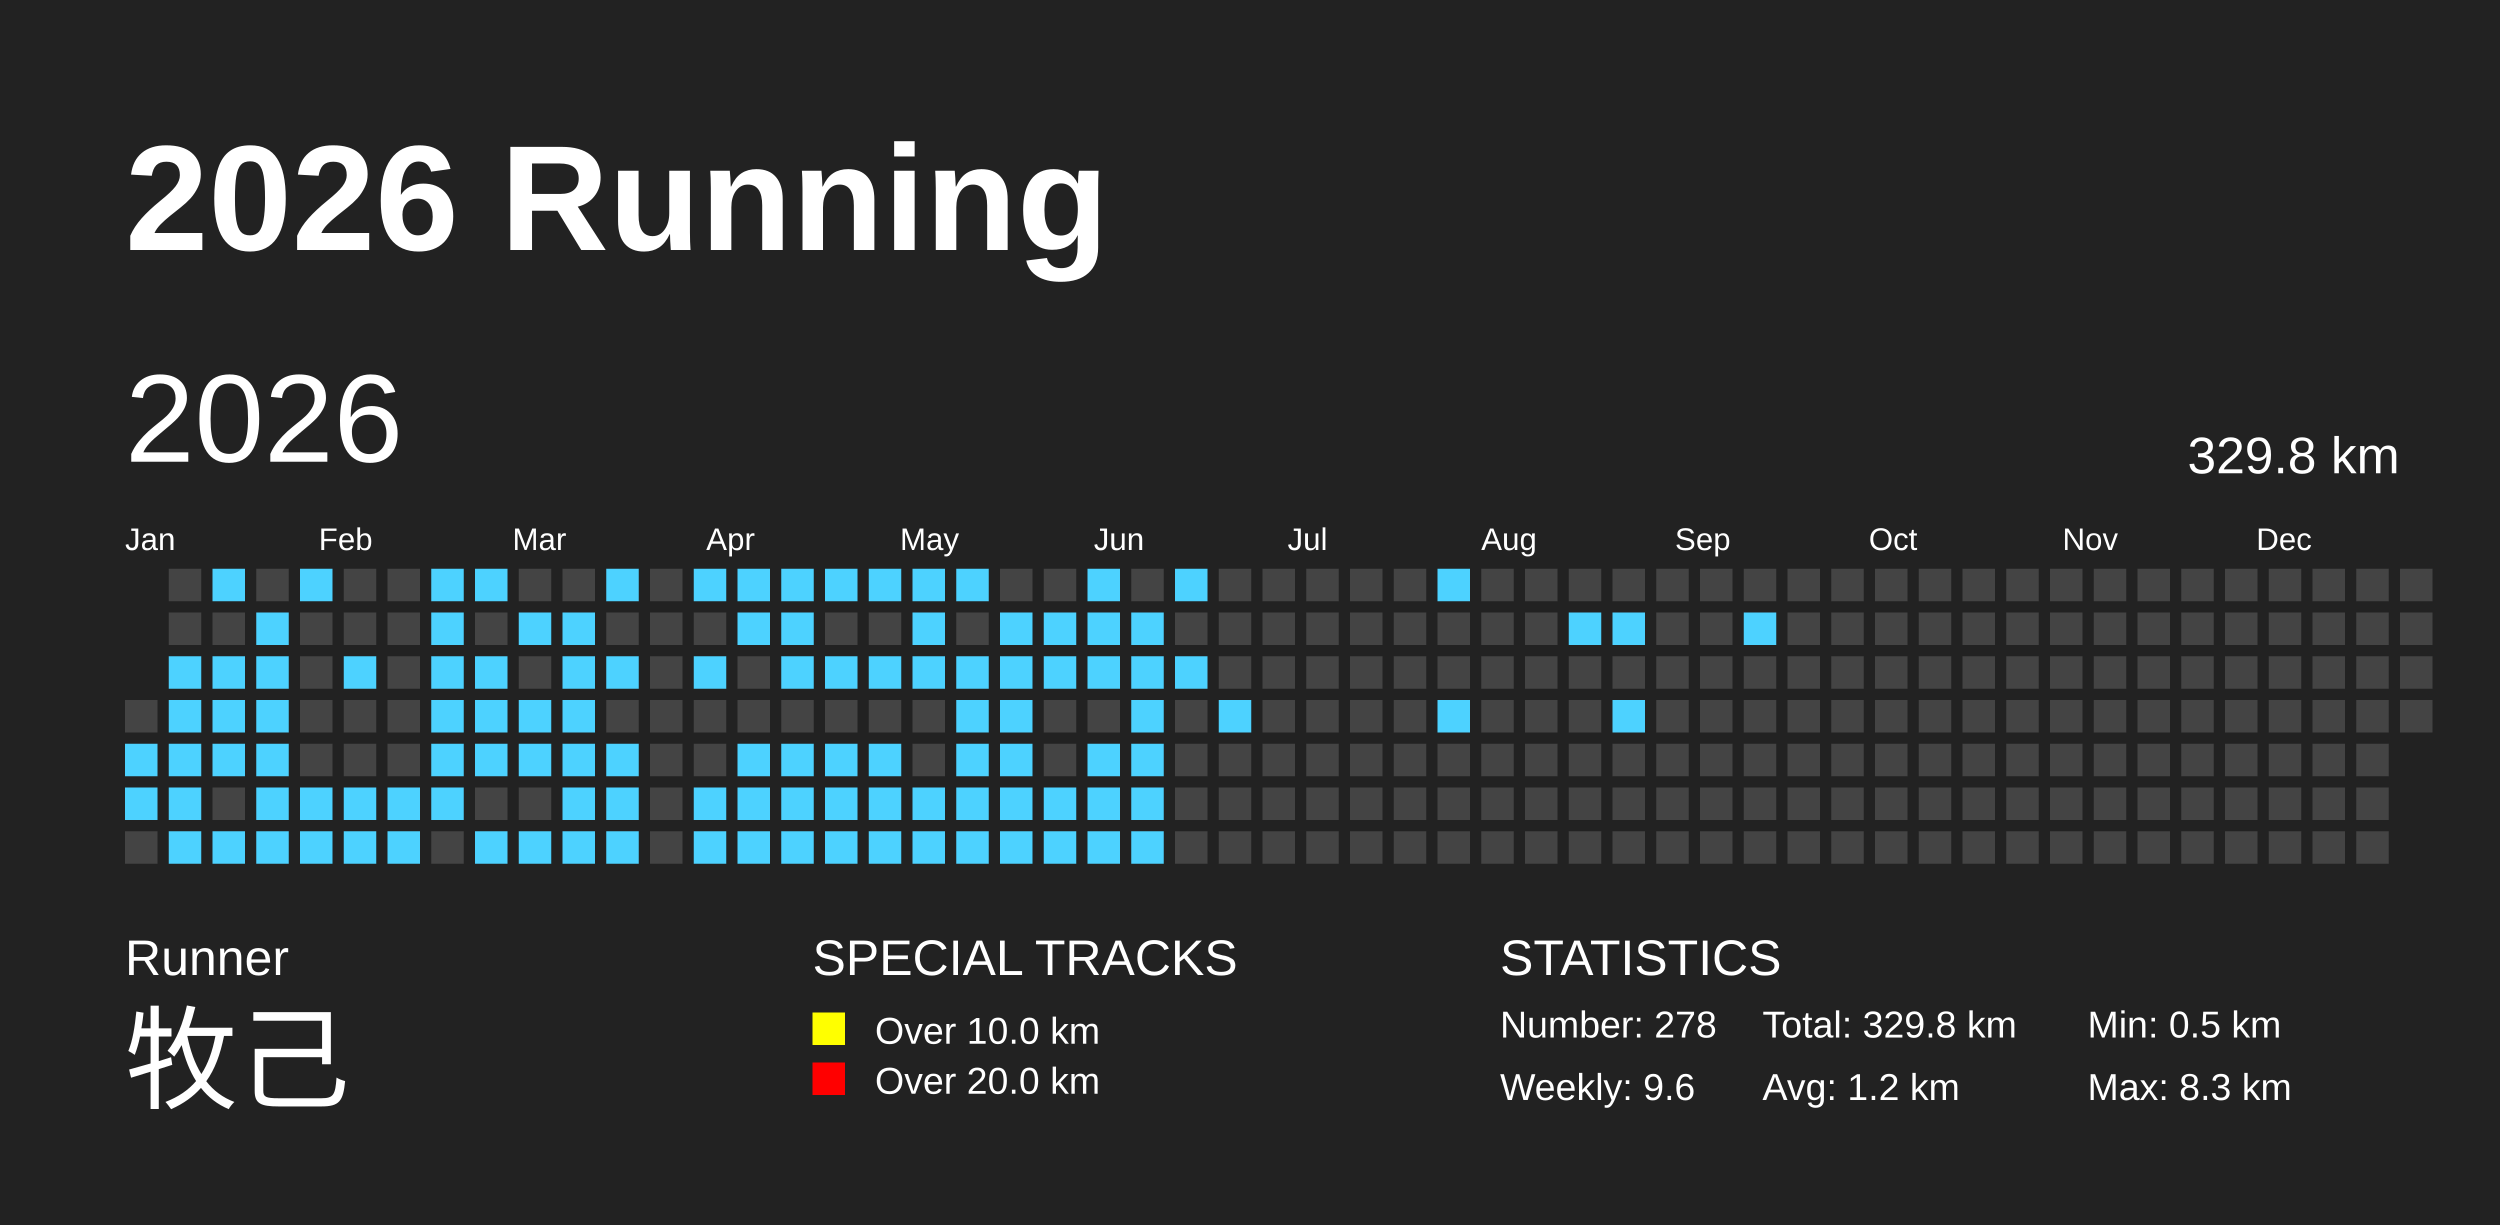
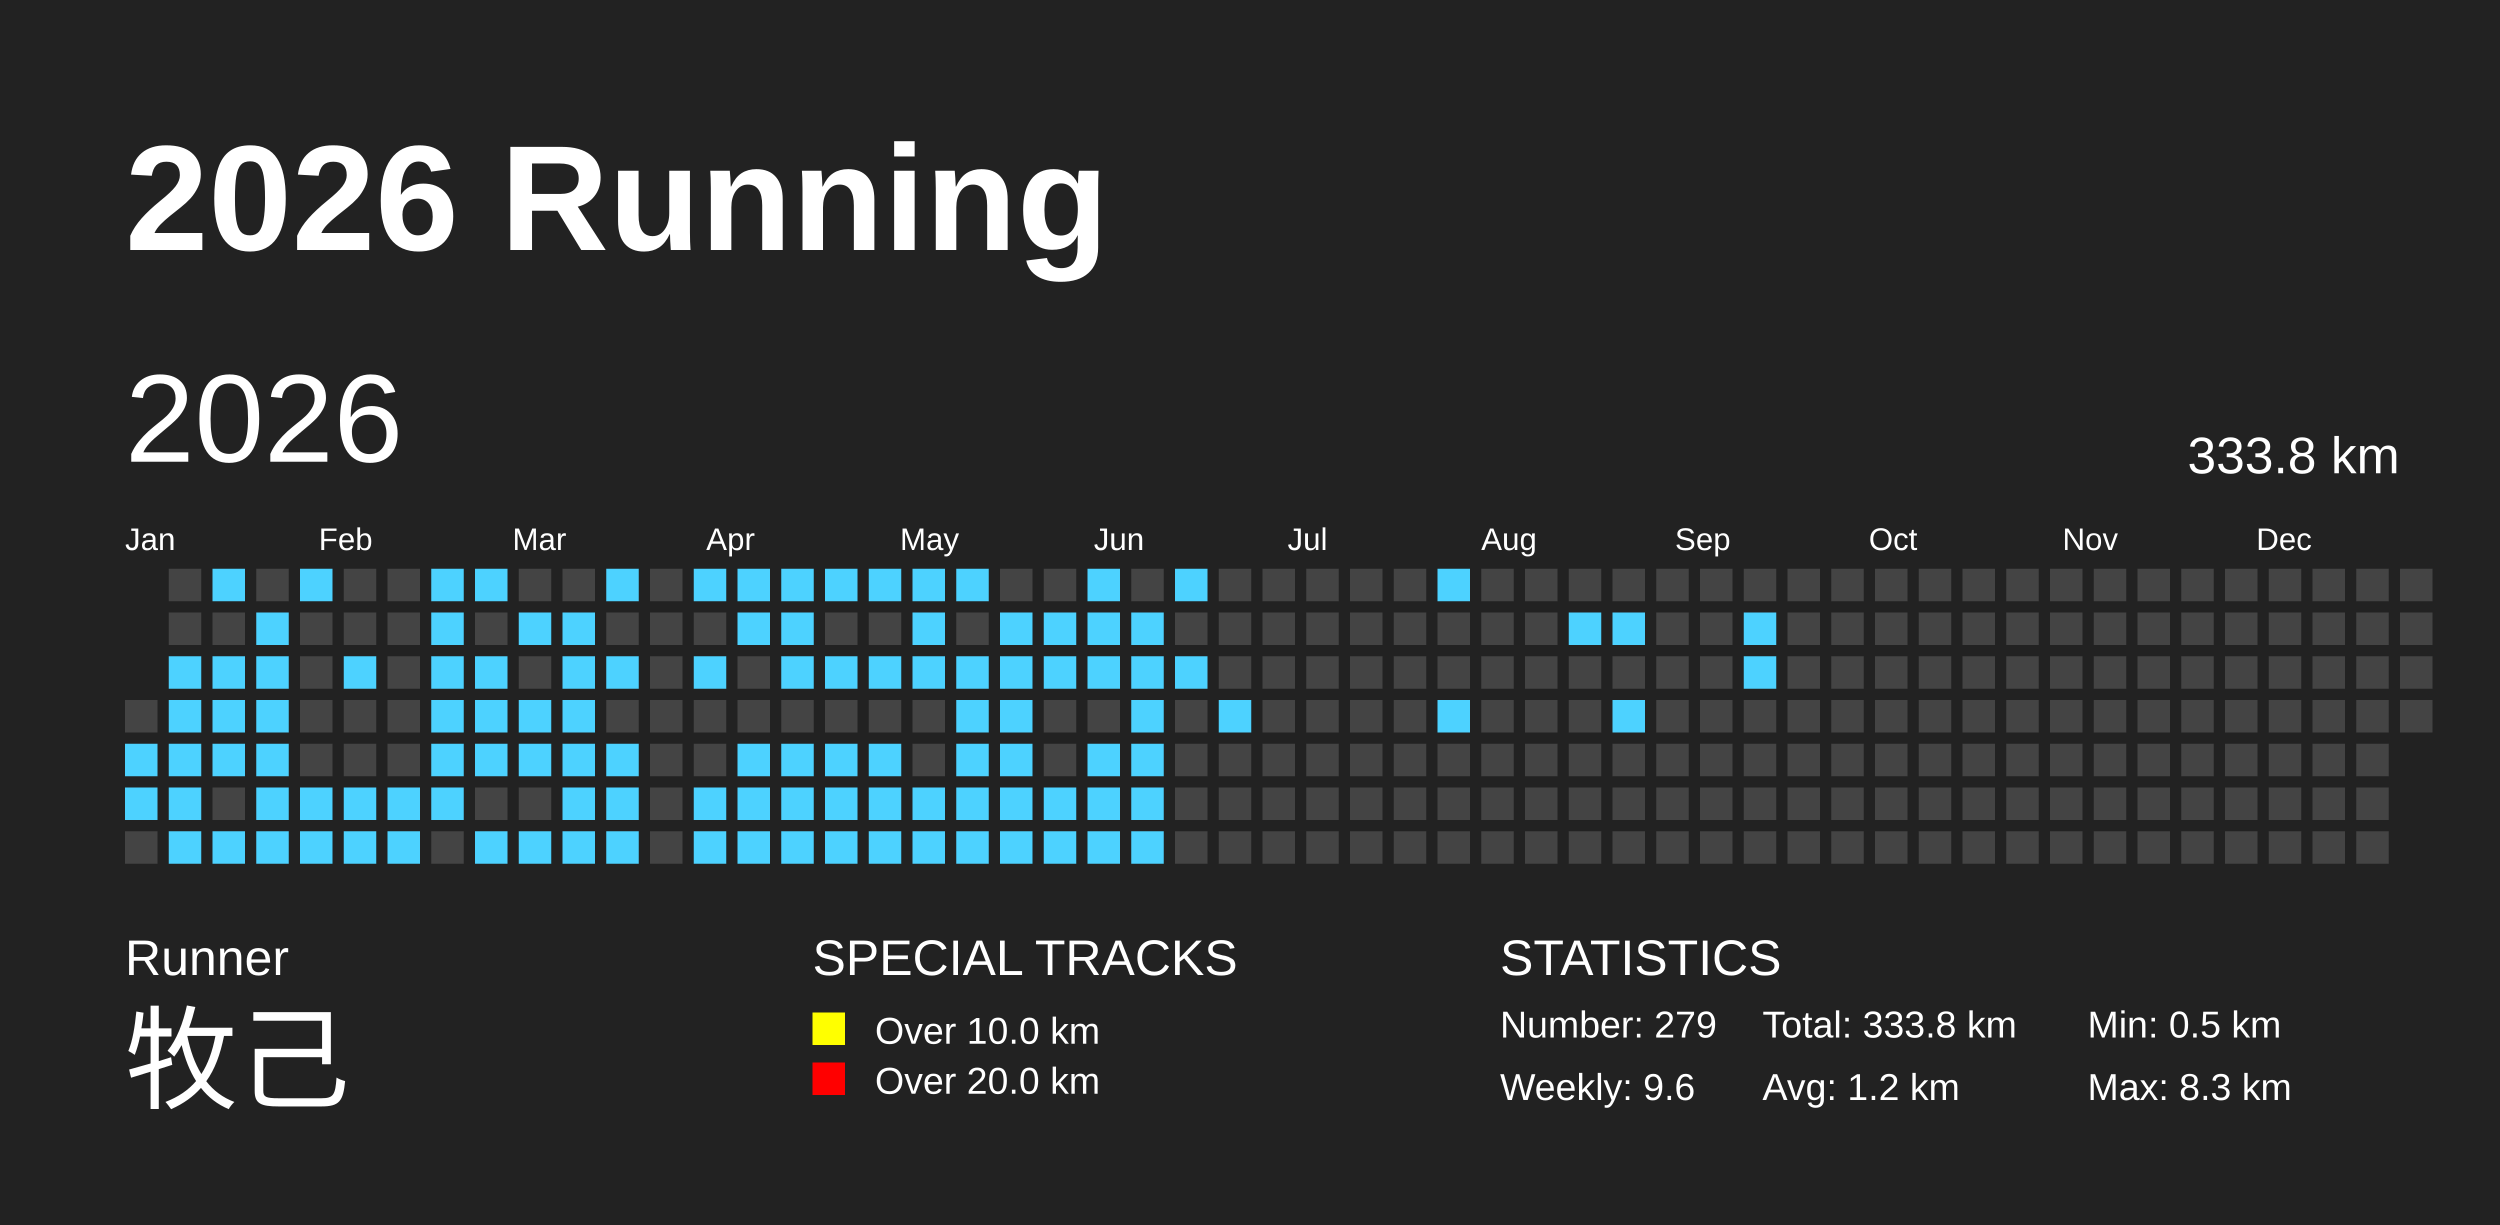
<svg xmlns="http://www.w3.org/2000/svg" baseProfile="full" height="98mm" version="1.1" viewBox="0,0,200,98" width="200mm">
  <defs>
    <pattern height="2" id="indoor-stripe" patternUnits="userSpaceOnUse" width="2">
      <line stroke="white" stroke-opacity="0.45" stroke-width="0.5" x1="0" x2="2" y1="2" y2="0" />
    </pattern>
  </defs>
  <rect fill="#222222" height="98" width="200" x="0" y="0" />
  <text fill="#FFFFFF" style="font-size:12px; font-family:Arial; font-weight:bold;" x="10" y="20">2026 Running</text>
  <text fill="#FFFFFF" style="font-size:4px; font-family:Arial" x="10" y="78">Runner</text>
  <text fill="#FFFFFF" style="font-size:9px; font-family:Arial" x="10" y="88">牧己</text>
  <text fill="#FFFFFF" style="font-size:4px; font-family:Arial" x="65" y="78">SPECIAL TRACKS</text>
  <rect fill="yellow" height="2.6" width="2.6" x="65" y="81" />
  <text fill="#FFFFFF" style="font-size:3px; font-family:Arial" x="70" y="83.5">Over 10.0 km</text>
  <rect fill="red" height="2.6" width="2.6" x="65" y="85" />
  <text fill="#FFFFFF" style="font-size:3px; font-family:Arial" x="70" y="87.5">Over 20.0 km</text>
  <text fill="#FFFFFF" style="font-size:4px; font-family:Arial" x="120" y="78">STATISTICS</text>
-   <text fill="#FFFFFF" style="font-size:3px; font-family:Arial" x="120" y="83">Number: 278</text>
+   <text fill="#FFFFFF" style="font-size:3px; font-family:Arial" x="120" y="83">Number: 279</text>
  <text fill="#FFFFFF" style="font-size:3px; font-family:Arial" x="120" y="88">Weekly: 9.6</text>
-   <text fill="#FFFFFF" style="font-size:3px; font-family:Arial" x="141" y="83">Total: 329.8 km</text>
+   <text fill="#FFFFFF" style="font-size:3px; font-family:Arial" x="141" y="83">Total: 333.8 km</text>
  <text fill="#FFFFFF" style="font-size:3px; font-family:Arial" x="141" y="88">Avg: 1.2 km</text>
  <text fill="#FFFFFF" style="font-size:3px; font-family:Arial" x="167" y="83">Min: 0.5 km</text>
  <text fill="#FFFFFF" style="font-size:3px; font-family:Arial" x="167" y="88">Max: 8.3 km</text>
  <text dominant-baseline="hanging" fill="#FFFFFF" style="font-size:10.0px; font-family:Arial;" x="10" y="30">2026</text>
-   <text dominant-baseline="hanging" fill="#FFFFFF" style="font-size:4.125px; font-family:Arial;" x="175" y="35">329.8 km</text>
+   <text dominant-baseline="hanging" fill="#FFFFFF" style="font-size:4.125px; font-family:Arial;" x="175" y="35">333.8 km</text>
  <text fill="#FFFFFF" style="font-size:2.5px; font-family:Arial" x="10.0" y="44">Jan</text>
  <text fill="#FFFFFF" style="font-size:2.5px; font-family:Arial" x="25.5" y="44">Feb</text>
  <text fill="#FFFFFF" style="font-size:2.5px; font-family:Arial" x="41.0" y="44">Mar</text>
  <text fill="#FFFFFF" style="font-size:2.5px; font-family:Arial" x="56.5" y="44">Apr</text>
  <text fill="#FFFFFF" style="font-size:2.5px; font-family:Arial" x="72.0" y="44">May</text>
  <text fill="#FFFFFF" style="font-size:2.5px; font-family:Arial" x="87.5" y="44">Jun</text>
  <text fill="#FFFFFF" style="font-size:2.5px; font-family:Arial" x="103.0" y="44">Jul</text>
  <text fill="#FFFFFF" style="font-size:2.5px; font-family:Arial" x="118.5" y="44">Aug</text>
  <text fill="#FFFFFF" style="font-size:2.5px; font-family:Arial" x="134.0" y="44">Sep</text>
  <text fill="#FFFFFF" style="font-size:2.5px; font-family:Arial" x="149.5" y="44">Oct</text>
  <text fill="#FFFFFF" style="font-size:2.5px; font-family:Arial" x="165.0" y="44">Nov</text>
  <text fill="#FFFFFF" style="font-size:2.5px; font-family:Arial" x="180.5" y="44">Dec</text>
  <rect fill="#444444" height="2.6" width="2.6" x="10.0" y="56.0" />
  <rect fill="#4DD2FF" height="2.6" width="2.6" x="10.0" y="59.5" />
  <rect fill="#4DD2FF" height="2.6" width="2.6" x="10.0" y="63.0" />
  <rect fill="#444444" height="2.6" width="2.6" x="10.0" y="66.5" />
  <rect fill="#444444" height="2.6" width="2.6" x="13.5" y="45.5" />
  <rect fill="#444444" height="2.6" width="2.6" x="13.5" y="49.0" />
  <rect fill="#4DD2FF" height="2.6" width="2.6" x="13.5" y="52.5" />
  <rect fill="#4DD2FF" height="2.6" width="2.6" x="13.5" y="56.0" />
  <rect fill="#4DD2FF" height="2.6" width="2.6" x="13.5" y="59.5" />
  <rect fill="#4DD2FF" height="2.6" width="2.6" x="13.5" y="63.0" />
  <rect fill="#4DD2FF" height="2.6" width="2.6" x="13.5" y="66.5" />
  <rect fill="#4DD2FF" height="2.6" width="2.6" x="17.0" y="45.5" />
  <rect fill="#444444" height="2.6" width="2.6" x="17.0" y="49.0" />
  <rect fill="#4DD2FF" height="2.6" width="2.6" x="17.0" y="52.5" />
  <rect fill="#4DD2FF" height="2.6" width="2.6" x="17.0" y="56.0" />
  <rect fill="#4DD2FF" height="2.6" width="2.6" x="17.0" y="59.5" />
  <rect fill="#444444" height="2.6" width="2.6" x="17.0" y="63.0" />
  <rect fill="#4DD2FF" height="2.6" width="2.6" x="17.0" y="66.5" />
  <rect fill="#444444" height="2.6" width="2.6" x="20.5" y="45.5" />
  <rect fill="#4DD2FF" height="2.6" width="2.6" x="20.5" y="49.0" />
  <rect fill="#4DD2FF" height="2.6" width="2.6" x="20.5" y="52.5" />
  <rect fill="#4DD2FF" height="2.6" width="2.6" x="20.5" y="56.0" />
  <rect fill="#4DD2FF" height="2.6" width="2.6" x="20.5" y="59.5" />
  <rect fill="#4DD2FF" height="2.6" width="2.6" x="20.5" y="63.0" />
  <rect fill="#4DD2FF" height="2.6" width="2.6" x="20.5" y="66.5" />
  <rect fill="#4DD2FF" height="2.6" width="2.6" x="24.0" y="45.5" />
  <rect fill="#444444" height="2.6" width="2.6" x="24.0" y="49.0" />
  <rect fill="#444444" height="2.6" width="2.6" x="24.0" y="52.5" />
  <rect fill="#444444" height="2.6" width="2.6" x="24.0" y="56.0" />
  <rect fill="#444444" height="2.6" width="2.6" x="24.0" y="59.5" />
  <rect fill="#4DD2FF" height="2.6" width="2.6" x="24.0" y="63.0" />
  <rect fill="#4DD2FF" height="2.6" width="2.6" x="24.0" y="66.5" />
  <rect fill="#444444" height="2.6" width="2.6" x="27.5" y="45.5" />
  <rect fill="#444444" height="2.6" width="2.6" x="27.5" y="49.0" />
  <rect fill="#4DD2FF" height="2.6" width="2.6" x="27.5" y="52.5" />
  <rect fill="#444444" height="2.6" width="2.6" x="27.5" y="56.0" />
  <rect fill="#444444" height="2.6" width="2.6" x="27.5" y="59.5" />
  <rect fill="#4DD2FF" height="2.6" width="2.6" x="27.5" y="63.0" />
  <rect fill="#4DD2FF" height="2.6" width="2.6" x="27.5" y="66.5" />
  <rect fill="#444444" height="2.6" width="2.6" x="31.0" y="45.5" />
  <rect fill="#444444" height="2.6" width="2.6" x="31.0" y="49.0" />
  <rect fill="#444444" height="2.6" width="2.6" x="31.0" y="52.5" />
  <rect fill="#444444" height="2.6" width="2.6" x="31.0" y="56.0" />
  <rect fill="#444444" height="2.6" width="2.6" x="31.0" y="59.5" />
  <rect fill="#4DD2FF" height="2.6" width="2.6" x="31.0" y="63.0" />
  <rect fill="#4DD2FF" height="2.6" width="2.6" x="31.0" y="66.5" />
  <rect fill="#4DD2FF" height="2.6" width="2.6" x="34.5" y="45.5" />
  <rect fill="#4DD2FF" height="2.6" width="2.6" x="34.5" y="49.0" />
  <rect fill="#4DD2FF" height="2.6" width="2.6" x="34.5" y="52.5" />
  <rect fill="#4DD2FF" height="2.6" width="2.6" x="34.5" y="56.0" />
  <rect fill="#4DD2FF" height="2.6" width="2.6" x="34.5" y="59.5" />
  <rect fill="#4DD2FF" height="2.6" width="2.6" x="34.5" y="63.0" />
  <rect fill="#444444" height="2.6" width="2.6" x="34.5" y="66.5" />
  <rect fill="#4DD2FF" height="2.6" width="2.6" x="38.0" y="45.5" />
  <rect fill="#444444" height="2.6" width="2.6" x="38.0" y="49.0" />
  <rect fill="#4DD2FF" height="2.6" width="2.6" x="38.0" y="52.5" />
  <rect fill="#4DD2FF" height="2.6" width="2.6" x="38.0" y="56.0" />
  <rect fill="#4DD2FF" height="2.6" width="2.6" x="38.0" y="59.5" />
  <rect fill="#444444" height="2.6" width="2.6" x="38.0" y="63.0" />
  <rect fill="#4DD2FF" height="2.6" width="2.6" x="38.0" y="66.5" />
  <rect fill="#444444" height="2.6" width="2.6" x="41.5" y="45.5" />
  <rect fill="#4DD2FF" height="2.6" width="2.6" x="41.5" y="49.0" />
  <rect fill="#444444" height="2.6" width="2.6" x="41.5" y="52.5" />
  <rect fill="#4DD2FF" height="2.6" width="2.6" x="41.5" y="56.0" />
  <rect fill="#4DD2FF" height="2.6" width="2.6" x="41.5" y="59.5" />
  <rect fill="#444444" height="2.6" width="2.6" x="41.5" y="63.0" />
  <rect fill="#4DD2FF" height="2.6" width="2.6" x="41.5" y="66.5" />
  <rect fill="#444444" height="2.6" width="2.6" x="45.0" y="45.5" />
  <rect fill="#4DD2FF" height="2.6" width="2.6" x="45.0" y="49.0" />
  <rect fill="#4DD2FF" height="2.6" width="2.6" x="45.0" y="52.5" />
  <rect fill="#4DD2FF" height="2.6" width="2.6" x="45.0" y="56.0" />
  <rect fill="#4DD2FF" height="2.6" width="2.6" x="45.0" y="59.5" />
  <rect fill="#4DD2FF" height="2.6" width="2.6" x="45.0" y="63.0" />
  <rect fill="#4DD2FF" height="2.6" width="2.6" x="45.0" y="66.5" />
  <rect fill="#4DD2FF" height="2.6" width="2.6" x="48.5" y="45.5" />
  <rect fill="#444444" height="2.6" width="2.6" x="48.5" y="49.0" />
  <rect fill="#4DD2FF" height="2.6" width="2.6" x="48.5" y="52.5" />
  <rect fill="#444444" height="2.6" width="2.6" x="48.5" y="56.0" />
  <rect fill="#4DD2FF" height="2.6" width="2.6" x="48.5" y="59.5" />
  <rect fill="#4DD2FF" height="2.6" width="2.6" x="48.5" y="63.0" />
  <rect fill="#4DD2FF" height="2.6" width="2.6" x="48.5" y="66.5" />
  <rect fill="#444444" height="2.6" width="2.6" x="52.0" y="45.5" />
  <rect fill="#444444" height="2.6" width="2.6" x="52.0" y="49.0" />
  <rect fill="#444444" height="2.6" width="2.6" x="52.0" y="52.5" />
  <rect fill="#444444" height="2.6" width="2.6" x="52.0" y="56.0" />
  <rect fill="#444444" height="2.6" width="2.6" x="52.0" y="59.5" />
  <rect fill="#444444" height="2.6" width="2.6" x="52.0" y="63.0" />
  <rect fill="#444444" height="2.6" width="2.6" x="52.0" y="66.5" />
  <rect fill="#4DD2FF" height="2.6" width="2.6" x="55.5" y="45.5" />
  <rect fill="#444444" height="2.6" width="2.6" x="55.5" y="49.0" />
  <rect fill="#4DD2FF" height="2.6" width="2.6" x="55.5" y="52.5" />
  <rect fill="#444444" height="2.6" width="2.6" x="55.5" y="56.0" />
  <rect fill="#444444" height="2.6" width="2.6" x="55.5" y="59.5" />
  <rect fill="#4DD2FF" height="2.6" width="2.6" x="55.5" y="63.0" />
  <rect fill="#4DD2FF" height="2.6" width="2.6" x="55.5" y="66.5" />
  <rect fill="#4DD2FF" height="2.6" width="2.6" x="59.0" y="45.5" />
  <rect fill="#4DD2FF" height="2.6" width="2.6" x="59.0" y="49.0" />
  <rect fill="#444444" height="2.6" width="2.6" x="59.0" y="52.5" />
  <rect fill="#444444" height="2.6" width="2.6" x="59.0" y="56.0" />
  <rect fill="#4DD2FF" height="2.6" width="2.6" x="59.0" y="59.5" />
  <rect fill="#4DD2FF" height="2.6" width="2.6" x="59.0" y="63.0" />
  <rect fill="#4DD2FF" height="2.6" width="2.6" x="59.0" y="66.5" />
  <rect fill="#4DD2FF" height="2.6" width="2.6" x="62.5" y="45.5" />
  <rect fill="#4DD2FF" height="2.6" width="2.6" x="62.5" y="49.0" />
  <rect fill="#4DD2FF" height="2.6" width="2.6" x="62.5" y="52.5" />
  <rect fill="#444444" height="2.6" width="2.6" x="62.5" y="56.0" />
  <rect fill="#4DD2FF" height="2.6" width="2.6" x="62.5" y="59.5" />
  <rect fill="#4DD2FF" height="2.6" width="2.6" x="62.5" y="63.0" />
  <rect fill="#4DD2FF" height="2.6" width="2.6" x="62.5" y="66.5" />
  <rect fill="#4DD2FF" height="2.6" width="2.6" x="66.0" y="45.5" />
  <rect fill="#444444" height="2.6" width="2.6" x="66.0" y="49.0" />
  <rect fill="#4DD2FF" height="2.6" width="2.6" x="66.0" y="52.5" />
  <rect fill="#444444" height="2.6" width="2.6" x="66.0" y="56.0" />
  <rect fill="#4DD2FF" height="2.6" width="2.6" x="66.0" y="59.5" />
  <rect fill="#4DD2FF" height="2.6" width="2.6" x="66.0" y="63.0" />
  <rect fill="#4DD2FF" height="2.6" width="2.6" x="66.0" y="66.5" />
  <rect fill="#4DD2FF" height="2.6" width="2.6" x="69.5" y="45.5" />
  <rect fill="#444444" height="2.6" width="2.6" x="69.5" y="49.0" />
  <rect fill="#4DD2FF" height="2.6" width="2.6" x="69.5" y="52.5" />
  <rect fill="#444444" height="2.6" width="2.6" x="69.5" y="56.0" />
  <rect fill="#4DD2FF" height="2.6" width="2.6" x="69.5" y="59.5" />
  <rect fill="#4DD2FF" height="2.6" width="2.6" x="69.5" y="63.0" />
  <rect fill="#4DD2FF" height="2.6" width="2.6" x="69.5" y="66.5" />
  <rect fill="#4DD2FF" height="2.6" width="2.6" x="73.0" y="45.5" />
  <rect fill="#4DD2FF" height="2.6" width="2.6" x="73.0" y="49.0" />
  <rect fill="#4DD2FF" height="2.6" width="2.6" x="73.0" y="52.5" />
  <rect fill="#444444" height="2.6" width="2.6" x="73.0" y="56.0" />
  <rect fill="#444444" height="2.6" width="2.6" x="73.0" y="59.5" />
  <rect fill="#4DD2FF" height="2.6" width="2.6" x="73.0" y="63.0" />
  <rect fill="#4DD2FF" height="2.6" width="2.6" x="73.0" y="66.5" />
  <rect fill="#4DD2FF" height="2.6" width="2.6" x="76.5" y="45.5" />
  <rect fill="#444444" height="2.6" width="2.6" x="76.5" y="49.0" />
  <rect fill="#4DD2FF" height="2.6" width="2.6" x="76.5" y="52.5" />
  <rect fill="#4DD2FF" height="2.6" width="2.6" x="76.5" y="56.0" />
  <rect fill="#4DD2FF" height="2.6" width="2.6" x="76.5" y="59.5" />
  <rect fill="#4DD2FF" height="2.6" width="2.6" x="76.5" y="63.0" />
  <rect fill="#4DD2FF" height="2.6" width="2.6" x="76.5" y="66.5" />
  <rect fill="#444444" height="2.6" width="2.6" x="80.0" y="45.5" />
  <rect fill="#4DD2FF" height="2.6" width="2.6" x="80.0" y="49.0" />
  <rect fill="#4DD2FF" height="2.6" width="2.6" x="80.0" y="52.5" />
  <rect fill="#4DD2FF" height="2.6" width="2.6" x="80.0" y="56.0" />
  <rect fill="#4DD2FF" height="2.6" width="2.6" x="80.0" y="59.5" />
  <rect fill="#4DD2FF" height="2.6" width="2.6" x="80.0" y="63.0" />
  <rect fill="#4DD2FF" height="2.6" width="2.6" x="80.0" y="66.5" />
  <rect fill="#444444" height="2.6" width="2.6" x="83.5" y="45.5" />
  <rect fill="#4DD2FF" height="2.6" width="2.6" x="83.5" y="49.0" />
  <rect fill="#4DD2FF" height="2.6" width="2.6" x="83.5" y="52.5" />
  <rect fill="#444444" height="2.6" width="2.6" x="83.5" y="56.0" />
  <rect fill="#444444" height="2.6" width="2.6" x="83.5" y="59.5" />
  <rect fill="#4DD2FF" height="2.6" width="2.6" x="83.5" y="63.0" />
  <rect fill="#4DD2FF" height="2.6" width="2.6" x="83.5" y="66.5" />
  <rect fill="#4DD2FF" height="2.6" width="2.6" x="87.0" y="45.5" />
  <rect fill="#4DD2FF" height="2.6" width="2.6" x="87.0" y="49.0" />
  <rect fill="#4DD2FF" height="2.6" width="2.6" x="87.0" y="52.5" />
  <rect fill="#444444" height="2.6" width="2.6" x="87.0" y="56.0" />
  <rect fill="#4DD2FF" height="2.6" width="2.6" x="87.0" y="59.5" />
  <rect fill="#4DD2FF" height="2.6" width="2.6" x="87.0" y="63.0" />
  <rect fill="#4DD2FF" height="2.6" width="2.6" x="87.0" y="66.5" />
  <rect fill="#444444" height="2.6" width="2.6" x="90.5" y="45.5" />
  <rect fill="#4DD2FF" height="2.6" width="2.6" x="90.5" y="49.0" />
  <rect fill="#4DD2FF" height="2.6" width="2.6" x="90.5" y="52.5" />
  <rect fill="#4DD2FF" height="2.6" width="2.6" x="90.5" y="56.0" />
  <rect fill="#4DD2FF" height="2.6" width="2.6" x="90.5" y="59.5" />
  <rect fill="#4DD2FF" height="2.6" width="2.6" x="90.5" y="63.0" />
  <rect fill="#4DD2FF" height="2.6" width="2.6" x="90.5" y="66.5" />
  <rect fill="#4DD2FF" height="2.6" width="2.6" x="94.0" y="45.5" />
  <rect fill="#444444" height="2.6" width="2.6" x="94.0" y="49.0" />
  <rect fill="#4DD2FF" height="2.6" width="2.6" x="94.0" y="52.5" />
  <rect fill="#444444" height="2.6" width="2.6" x="94.0" y="56.0" />
  <rect fill="#444444" height="2.6" width="2.6" x="94.0" y="59.5" />
  <rect fill="#444444" height="2.6" width="2.6" x="94.0" y="63.0" />
  <rect fill="#444444" height="2.6" width="2.6" x="94.0" y="66.5" />
  <rect fill="#444444" height="2.6" width="2.6" x="97.5" y="45.5" />
  <rect fill="#444444" height="2.6" width="2.6" x="97.5" y="49.0" />
  <rect fill="#444444" height="2.6" width="2.6" x="97.5" y="52.5" />
  <rect fill="#4DD2FF" height="2.6" width="2.6" x="97.5" y="56.0" />
  <rect fill="#444444" height="2.6" width="2.6" x="97.5" y="59.5" />
  <rect fill="#444444" height="2.6" width="2.6" x="97.5" y="63.0" />
  <rect fill="#444444" height="2.6" width="2.6" x="97.5" y="66.5" />
  <rect fill="#444444" height="2.6" width="2.6" x="101.0" y="45.5" />
  <rect fill="#444444" height="2.6" width="2.6" x="101.0" y="49.0" />
  <rect fill="#444444" height="2.6" width="2.6" x="101.0" y="52.5" />
  <rect fill="#444444" height="2.6" width="2.6" x="101.0" y="56.0" />
  <rect fill="#444444" height="2.6" width="2.6" x="101.0" y="59.5" />
  <rect fill="#444444" height="2.6" width="2.6" x="101.0" y="63.0" />
  <rect fill="#444444" height="2.6" width="2.6" x="101.0" y="66.5" />
  <rect fill="#444444" height="2.6" width="2.6" x="104.5" y="45.5" />
  <rect fill="#444444" height="2.6" width="2.6" x="104.5" y="49.0" />
  <rect fill="#444444" height="2.6" width="2.6" x="104.5" y="52.5" />
  <rect fill="#444444" height="2.6" width="2.6" x="104.5" y="56.0" />
  <rect fill="#444444" height="2.6" width="2.6" x="104.5" y="59.5" />
  <rect fill="#444444" height="2.6" width="2.6" x="104.5" y="63.0" />
  <rect fill="#444444" height="2.6" width="2.6" x="104.5" y="66.5" />
  <rect fill="#444444" height="2.6" width="2.6" x="108.0" y="45.5" />
  <rect fill="#444444" height="2.6" width="2.6" x="108.0" y="49.0" />
  <rect fill="#444444" height="2.6" width="2.6" x="108.0" y="52.5" />
  <rect fill="#444444" height="2.6" width="2.6" x="108.0" y="56.0" />
  <rect fill="#444444" height="2.6" width="2.6" x="108.0" y="59.5" />
  <rect fill="#444444" height="2.6" width="2.6" x="108.0" y="63.0" />
  <rect fill="#444444" height="2.6" width="2.6" x="108.0" y="66.5" />
  <rect fill="#444444" height="2.6" width="2.6" x="111.5" y="45.5" />
  <rect fill="#444444" height="2.6" width="2.6" x="111.5" y="49.0" />
  <rect fill="#444444" height="2.6" width="2.6" x="111.5" y="52.5" />
  <rect fill="#444444" height="2.6" width="2.6" x="111.5" y="56.0" />
  <rect fill="#444444" height="2.6" width="2.6" x="111.5" y="59.5" />
  <rect fill="#444444" height="2.6" width="2.6" x="111.5" y="63.0" />
  <rect fill="#444444" height="2.6" width="2.6" x="111.5" y="66.5" />
  <rect fill="#4DD2FF" height="2.6" width="2.6" x="115.0" y="45.5" />
  <rect fill="#444444" height="2.6" width="2.6" x="115.0" y="49.0" />
  <rect fill="#444444" height="2.6" width="2.6" x="115.0" y="52.5" />
  <rect fill="#4DD2FF" height="2.6" width="2.6" x="115.0" y="56.0" />
  <rect fill="#444444" height="2.6" width="2.6" x="115.0" y="59.5" />
  <rect fill="#444444" height="2.6" width="2.6" x="115.0" y="63.0" />
  <rect fill="#444444" height="2.6" width="2.6" x="115.0" y="66.5" />
  <rect fill="#444444" height="2.6" width="2.6" x="118.5" y="45.5" />
  <rect fill="#444444" height="2.6" width="2.6" x="118.5" y="49.0" />
  <rect fill="#444444" height="2.6" width="2.6" x="118.5" y="52.5" />
  <rect fill="#444444" height="2.6" width="2.6" x="118.5" y="56.0" />
  <rect fill="#444444" height="2.6" width="2.6" x="118.5" y="59.5" />
  <rect fill="#444444" height="2.6" width="2.6" x="118.5" y="63.0" />
  <rect fill="#444444" height="2.6" width="2.6" x="118.5" y="66.5" />
  <rect fill="#444444" height="2.6" width="2.6" x="122.0" y="45.5" />
  <rect fill="#444444" height="2.6" width="2.6" x="122.0" y="49.0" />
  <rect fill="#444444" height="2.6" width="2.6" x="122.0" y="52.5" />
  <rect fill="#444444" height="2.6" width="2.6" x="122.0" y="56.0" />
  <rect fill="#444444" height="2.6" width="2.6" x="122.0" y="59.5" />
  <rect fill="#444444" height="2.6" width="2.6" x="122.0" y="63.0" />
  <rect fill="#444444" height="2.6" width="2.6" x="122.0" y="66.5" />
  <rect fill="#444444" height="2.6" width="2.6" x="125.5" y="45.5" />
  <rect fill="#4DD2FF" height="2.6" width="2.6" x="125.5" y="49.0" />
  <rect fill="#444444" height="2.6" width="2.6" x="125.5" y="52.5" />
  <rect fill="#444444" height="2.6" width="2.6" x="125.5" y="56.0" />
  <rect fill="#444444" height="2.6" width="2.6" x="125.5" y="59.5" />
  <rect fill="#444444" height="2.6" width="2.6" x="125.5" y="63.0" />
  <rect fill="#444444" height="2.6" width="2.6" x="125.5" y="66.5" />
  <rect fill="#444444" height="2.6" width="2.6" x="129.0" y="45.5" />
  <rect fill="#4DD2FF" height="2.6" width="2.6" x="129.0" y="49.0" />
  <rect fill="#444444" height="2.6" width="2.6" x="129.0" y="52.5" />
  <rect fill="#4DD2FF" height="2.6" width="2.6" x="129.0" y="56.0" />
  <rect fill="#444444" height="2.6" width="2.6" x="129.0" y="59.5" />
  <rect fill="#444444" height="2.6" width="2.6" x="129.0" y="63.0" />
  <rect fill="#444444" height="2.6" width="2.6" x="129.0" y="66.5" />
  <rect fill="#444444" height="2.6" width="2.6" x="132.5" y="45.5" />
  <rect fill="#444444" height="2.6" width="2.6" x="132.5" y="49.0" />
  <rect fill="#444444" height="2.6" width="2.6" x="132.5" y="52.5" />
  <rect fill="#444444" height="2.6" width="2.6" x="132.5" y="56.0" />
  <rect fill="#444444" height="2.6" width="2.6" x="132.5" y="59.5" />
  <rect fill="#444444" height="2.6" width="2.6" x="132.5" y="63.0" />
  <rect fill="#444444" height="2.6" width="2.6" x="132.5" y="66.5" />
  <rect fill="#444444" height="2.6" width="2.6" x="136.0" y="45.5" />
  <rect fill="#444444" height="2.6" width="2.6" x="136.0" y="49.0" />
  <rect fill="#444444" height="2.6" width="2.6" x="136.0" y="52.5" />
  <rect fill="#444444" height="2.6" width="2.6" x="136.0" y="56.0" />
  <rect fill="#444444" height="2.6" width="2.6" x="136.0" y="59.5" />
  <rect fill="#444444" height="2.6" width="2.6" x="136.0" y="63.0" />
  <rect fill="#444444" height="2.6" width="2.6" x="136.0" y="66.5" />
  <rect fill="#444444" height="2.6" width="2.6" x="139.5" y="45.5" />
  <rect fill="#4DD2FF" height="2.6" width="2.6" x="139.5" y="49.0" />
-   <rect fill="#444444" height="2.6" width="2.6" x="139.5" y="52.5" />
+   <rect fill="#4DD2FF" height="2.6" width="2.6" x="139.5" y="52.5" />
  <rect fill="#444444" height="2.6" width="2.6" x="139.5" y="56.0" />
  <rect fill="#444444" height="2.6" width="2.6" x="139.5" y="59.5" />
  <rect fill="#444444" height="2.6" width="2.6" x="139.5" y="63.0" />
  <rect fill="#444444" height="2.6" width="2.6" x="139.5" y="66.5" />
  <rect fill="#444444" height="2.6" width="2.6" x="143.0" y="45.5" />
  <rect fill="#444444" height="2.6" width="2.6" x="143.0" y="49.0" />
  <rect fill="#444444" height="2.6" width="2.6" x="143.0" y="52.5" />
  <rect fill="#444444" height="2.6" width="2.6" x="143.0" y="56.0" />
  <rect fill="#444444" height="2.6" width="2.6" x="143.0" y="59.5" />
  <rect fill="#444444" height="2.6" width="2.6" x="143.0" y="63.0" />
  <rect fill="#444444" height="2.6" width="2.6" x="143.0" y="66.5" />
  <rect fill="#444444" height="2.6" width="2.6" x="146.5" y="45.5" />
  <rect fill="#444444" height="2.6" width="2.6" x="146.5" y="49.0" />
  <rect fill="#444444" height="2.6" width="2.6" x="146.5" y="52.5" />
  <rect fill="#444444" height="2.6" width="2.6" x="146.5" y="56.0" />
  <rect fill="#444444" height="2.6" width="2.6" x="146.5" y="59.5" />
  <rect fill="#444444" height="2.6" width="2.6" x="146.5" y="63.0" />
  <rect fill="#444444" height="2.6" width="2.6" x="146.5" y="66.5" />
  <rect fill="#444444" height="2.6" width="2.6" x="150.0" y="45.5" />
  <rect fill="#444444" height="2.6" width="2.6" x="150.0" y="49.0" />
  <rect fill="#444444" height="2.6" width="2.6" x="150.0" y="52.5" />
  <rect fill="#444444" height="2.6" width="2.6" x="150.0" y="56.0" />
  <rect fill="#444444" height="2.6" width="2.6" x="150.0" y="59.5" />
  <rect fill="#444444" height="2.6" width="2.6" x="150.0" y="63.0" />
  <rect fill="#444444" height="2.6" width="2.6" x="150.0" y="66.5" />
  <rect fill="#444444" height="2.6" width="2.6" x="153.5" y="45.5" />
  <rect fill="#444444" height="2.6" width="2.6" x="153.5" y="49.0" />
  <rect fill="#444444" height="2.6" width="2.6" x="153.5" y="52.5" />
  <rect fill="#444444" height="2.6" width="2.6" x="153.5" y="56.0" />
  <rect fill="#444444" height="2.6" width="2.6" x="153.5" y="59.5" />
  <rect fill="#444444" height="2.6" width="2.6" x="153.5" y="63.0" />
  <rect fill="#444444" height="2.6" width="2.6" x="153.5" y="66.5" />
  <rect fill="#444444" height="2.6" width="2.6" x="157.0" y="45.5" />
  <rect fill="#444444" height="2.6" width="2.6" x="157.0" y="49.0" />
  <rect fill="#444444" height="2.6" width="2.6" x="157.0" y="52.5" />
  <rect fill="#444444" height="2.6" width="2.6" x="157.0" y="56.0" />
  <rect fill="#444444" height="2.6" width="2.6" x="157.0" y="59.5" />
  <rect fill="#444444" height="2.6" width="2.6" x="157.0" y="63.0" />
  <rect fill="#444444" height="2.6" width="2.6" x="157.0" y="66.5" />
  <rect fill="#444444" height="2.6" width="2.6" x="160.5" y="45.5" />
  <rect fill="#444444" height="2.6" width="2.6" x="160.5" y="49.0" />
  <rect fill="#444444" height="2.6" width="2.6" x="160.5" y="52.5" />
  <rect fill="#444444" height="2.6" width="2.6" x="160.5" y="56.0" />
  <rect fill="#444444" height="2.6" width="2.6" x="160.5" y="59.5" />
  <rect fill="#444444" height="2.6" width="2.6" x="160.5" y="63.0" />
  <rect fill="#444444" height="2.6" width="2.6" x="160.5" y="66.5" />
  <rect fill="#444444" height="2.6" width="2.6" x="164.0" y="45.5" />
  <rect fill="#444444" height="2.6" width="2.6" x="164.0" y="49.0" />
  <rect fill="#444444" height="2.6" width="2.6" x="164.0" y="52.5" />
  <rect fill="#444444" height="2.6" width="2.6" x="164.0" y="56.0" />
  <rect fill="#444444" height="2.6" width="2.6" x="164.0" y="59.5" />
  <rect fill="#444444" height="2.6" width="2.6" x="164.0" y="63.0" />
  <rect fill="#444444" height="2.6" width="2.6" x="164.0" y="66.5" />
  <rect fill="#444444" height="2.6" width="2.6" x="167.5" y="45.5" />
  <rect fill="#444444" height="2.6" width="2.6" x="167.5" y="49.0" />
  <rect fill="#444444" height="2.6" width="2.6" x="167.5" y="52.5" />
  <rect fill="#444444" height="2.6" width="2.6" x="167.5" y="56.0" />
  <rect fill="#444444" height="2.6" width="2.6" x="167.5" y="59.5" />
  <rect fill="#444444" height="2.6" width="2.6" x="167.5" y="63.0" />
  <rect fill="#444444" height="2.6" width="2.6" x="167.5" y="66.5" />
  <rect fill="#444444" height="2.6" width="2.6" x="171.0" y="45.5" />
  <rect fill="#444444" height="2.6" width="2.6" x="171.0" y="49.0" />
  <rect fill="#444444" height="2.6" width="2.6" x="171.0" y="52.5" />
  <rect fill="#444444" height="2.6" width="2.6" x="171.0" y="56.0" />
  <rect fill="#444444" height="2.6" width="2.6" x="171.0" y="59.5" />
  <rect fill="#444444" height="2.6" width="2.6" x="171.0" y="63.0" />
  <rect fill="#444444" height="2.6" width="2.6" x="171.0" y="66.5" />
  <rect fill="#444444" height="2.6" width="2.6" x="174.5" y="45.5" />
  <rect fill="#444444" height="2.6" width="2.6" x="174.5" y="49.0" />
  <rect fill="#444444" height="2.6" width="2.6" x="174.5" y="52.5" />
  <rect fill="#444444" height="2.6" width="2.6" x="174.5" y="56.0" />
  <rect fill="#444444" height="2.6" width="2.6" x="174.5" y="59.5" />
  <rect fill="#444444" height="2.6" width="2.6" x="174.5" y="63.0" />
  <rect fill="#444444" height="2.6" width="2.6" x="174.5" y="66.5" />
  <rect fill="#444444" height="2.6" width="2.6" x="178.0" y="45.5" />
  <rect fill="#444444" height="2.6" width="2.6" x="178.0" y="49.0" />
  <rect fill="#444444" height="2.6" width="2.6" x="178.0" y="52.5" />
  <rect fill="#444444" height="2.6" width="2.6" x="178.0" y="56.0" />
  <rect fill="#444444" height="2.6" width="2.6" x="178.0" y="59.5" />
  <rect fill="#444444" height="2.6" width="2.6" x="178.0" y="63.0" />
  <rect fill="#444444" height="2.6" width="2.6" x="178.0" y="66.5" />
  <rect fill="#444444" height="2.6" width="2.6" x="181.5" y="45.5" />
  <rect fill="#444444" height="2.6" width="2.6" x="181.5" y="49.0" />
  <rect fill="#444444" height="2.6" width="2.6" x="181.5" y="52.5" />
  <rect fill="#444444" height="2.6" width="2.6" x="181.5" y="56.0" />
  <rect fill="#444444" height="2.6" width="2.6" x="181.5" y="59.5" />
  <rect fill="#444444" height="2.6" width="2.6" x="181.5" y="63.0" />
  <rect fill="#444444" height="2.6" width="2.6" x="181.5" y="66.5" />
  <rect fill="#444444" height="2.6" width="2.6" x="185.0" y="45.5" />
  <rect fill="#444444" height="2.6" width="2.6" x="185.0" y="49.0" />
  <rect fill="#444444" height="2.6" width="2.6" x="185.0" y="52.5" />
  <rect fill="#444444" height="2.6" width="2.6" x="185.0" y="56.0" />
  <rect fill="#444444" height="2.6" width="2.6" x="185.0" y="59.5" />
  <rect fill="#444444" height="2.6" width="2.6" x="185.0" y="63.0" />
  <rect fill="#444444" height="2.6" width="2.6" x="185.0" y="66.5" />
  <rect fill="#444444" height="2.6" width="2.6" x="188.5" y="45.5" />
  <rect fill="#444444" height="2.6" width="2.6" x="188.5" y="49.0" />
  <rect fill="#444444" height="2.6" width="2.6" x="188.5" y="52.5" />
  <rect fill="#444444" height="2.6" width="2.6" x="188.5" y="56.0" />
  <rect fill="#444444" height="2.6" width="2.6" x="188.5" y="59.5" />
  <rect fill="#444444" height="2.6" width="2.6" x="188.5" y="63.0" />
  <rect fill="#444444" height="2.6" width="2.6" x="188.5" y="66.5" />
  <rect fill="#444444" height="2.6" width="2.6" x="192.0" y="45.5" />
  <rect fill="#444444" height="2.6" width="2.6" x="192.0" y="49.0" />
  <rect fill="#444444" height="2.6" width="2.6" x="192.0" y="52.5" />
  <rect fill="#444444" height="2.6" width="2.6" x="192.0" y="56.0" />
</svg>
